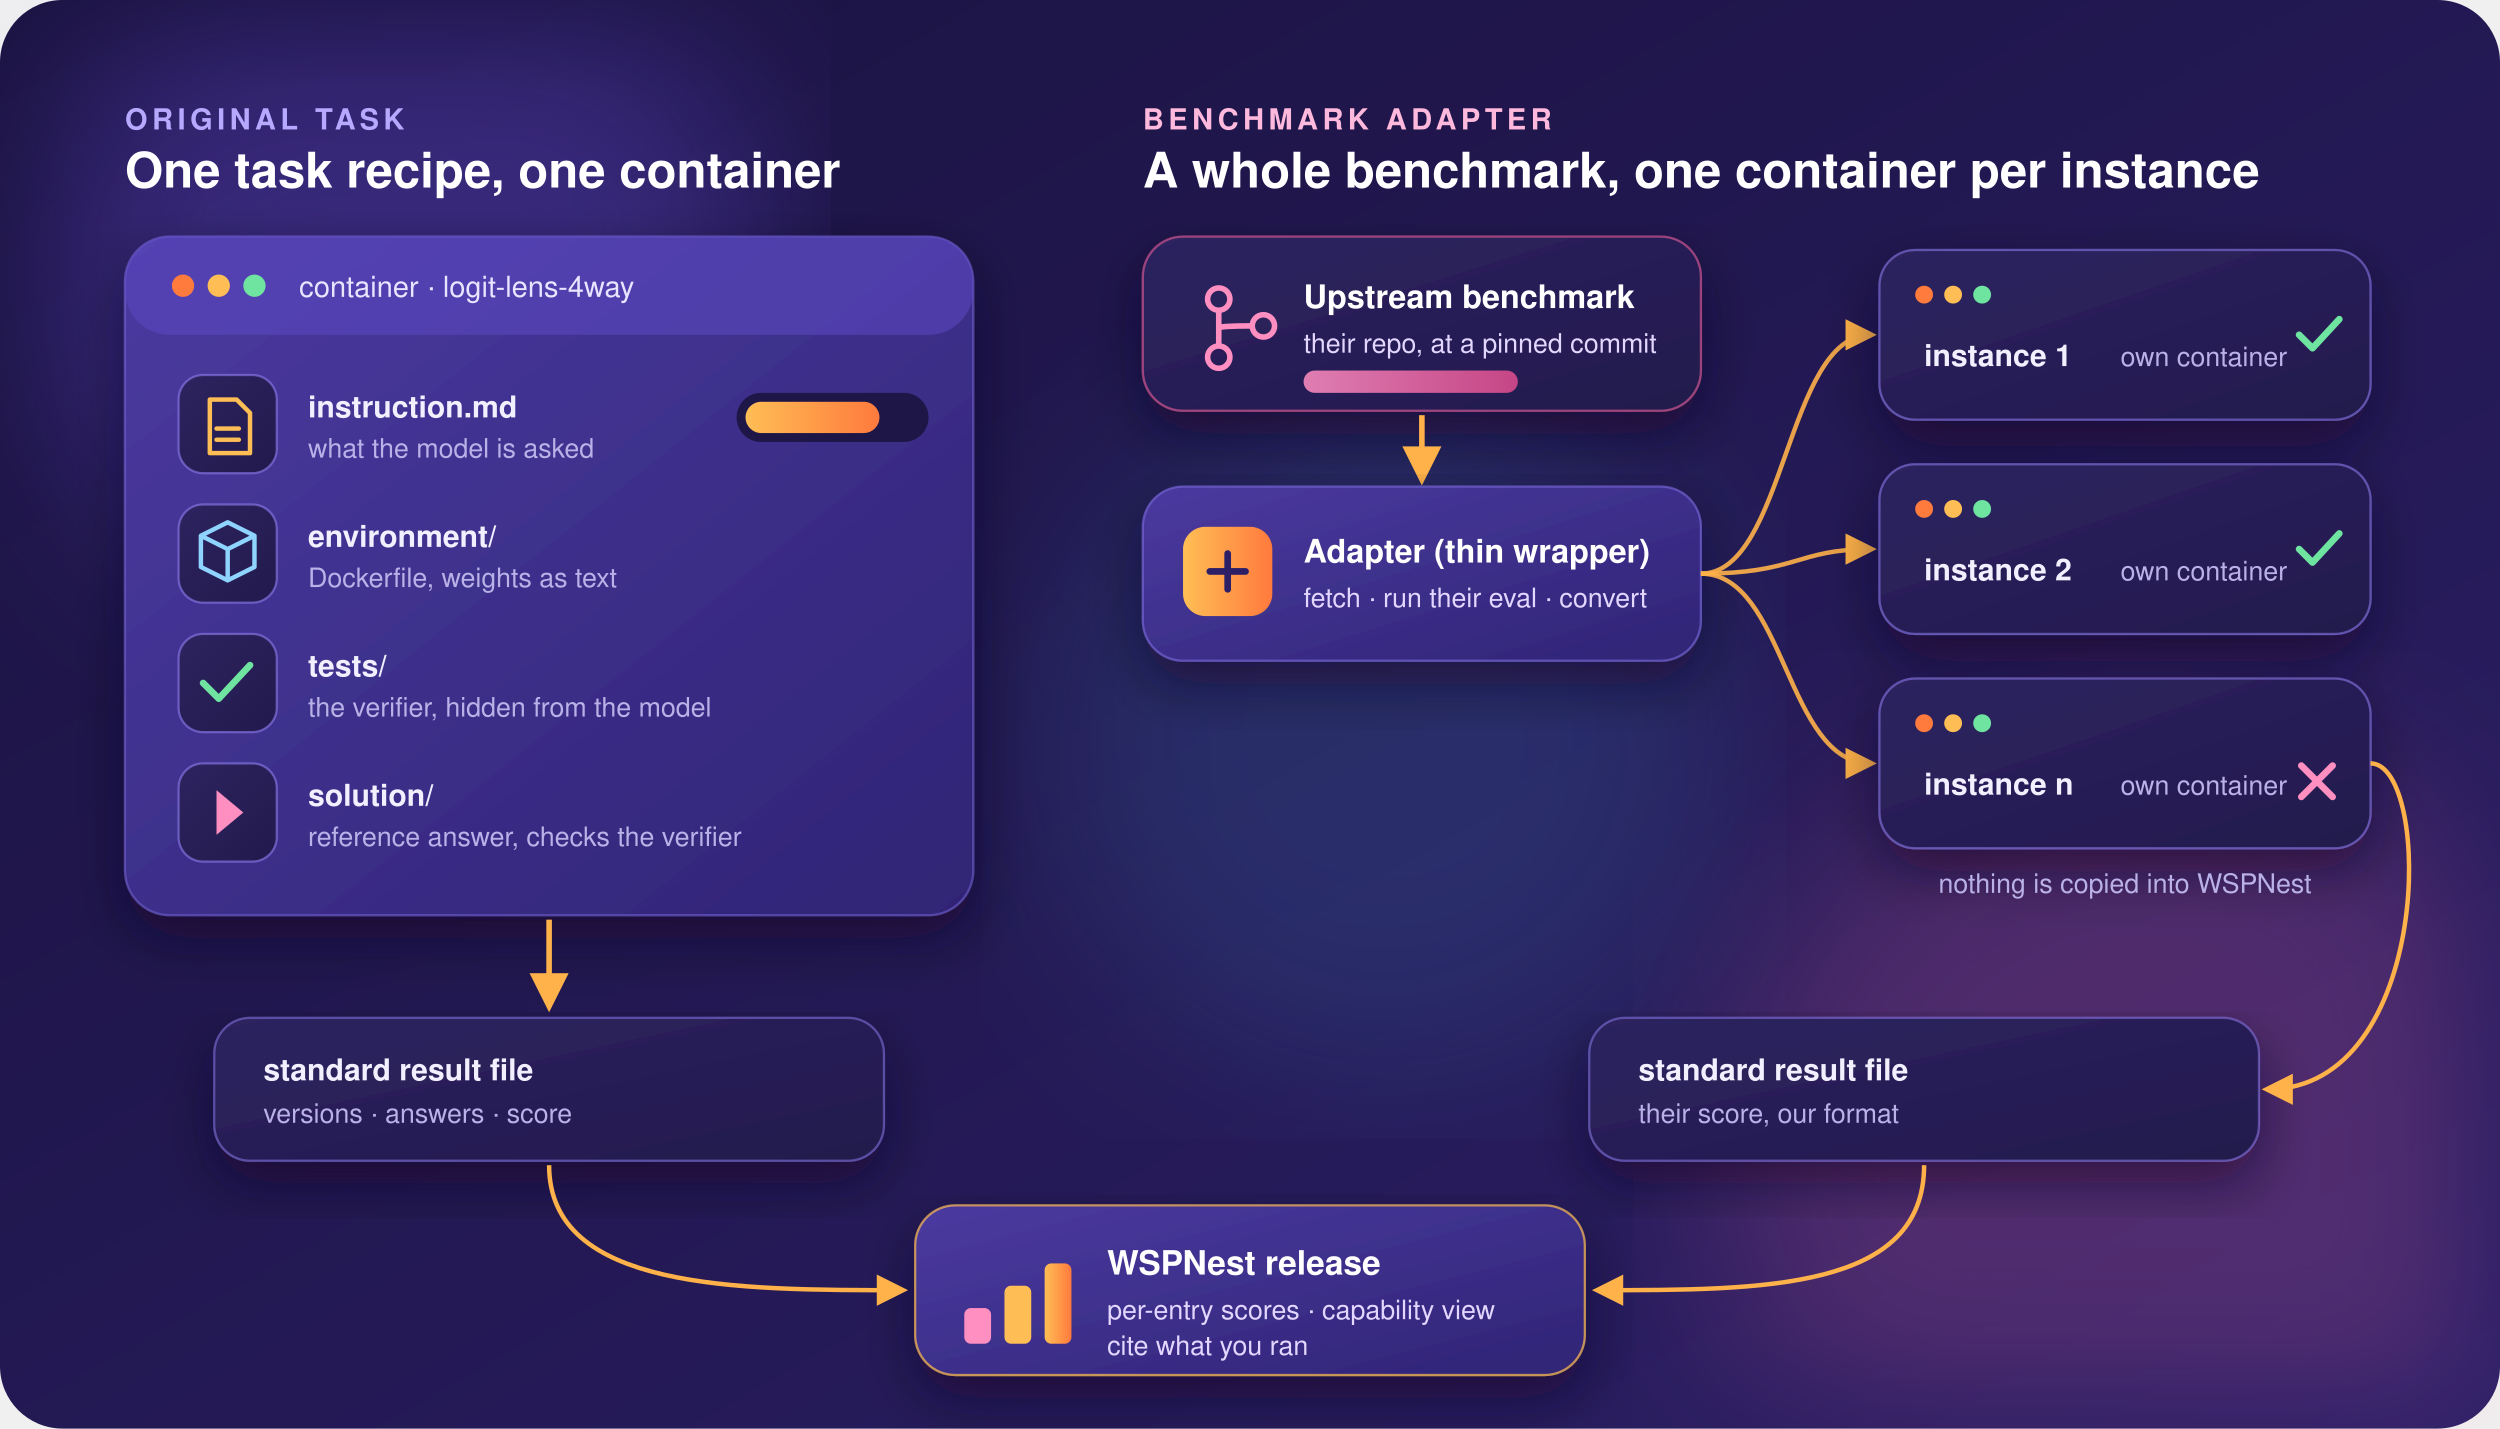
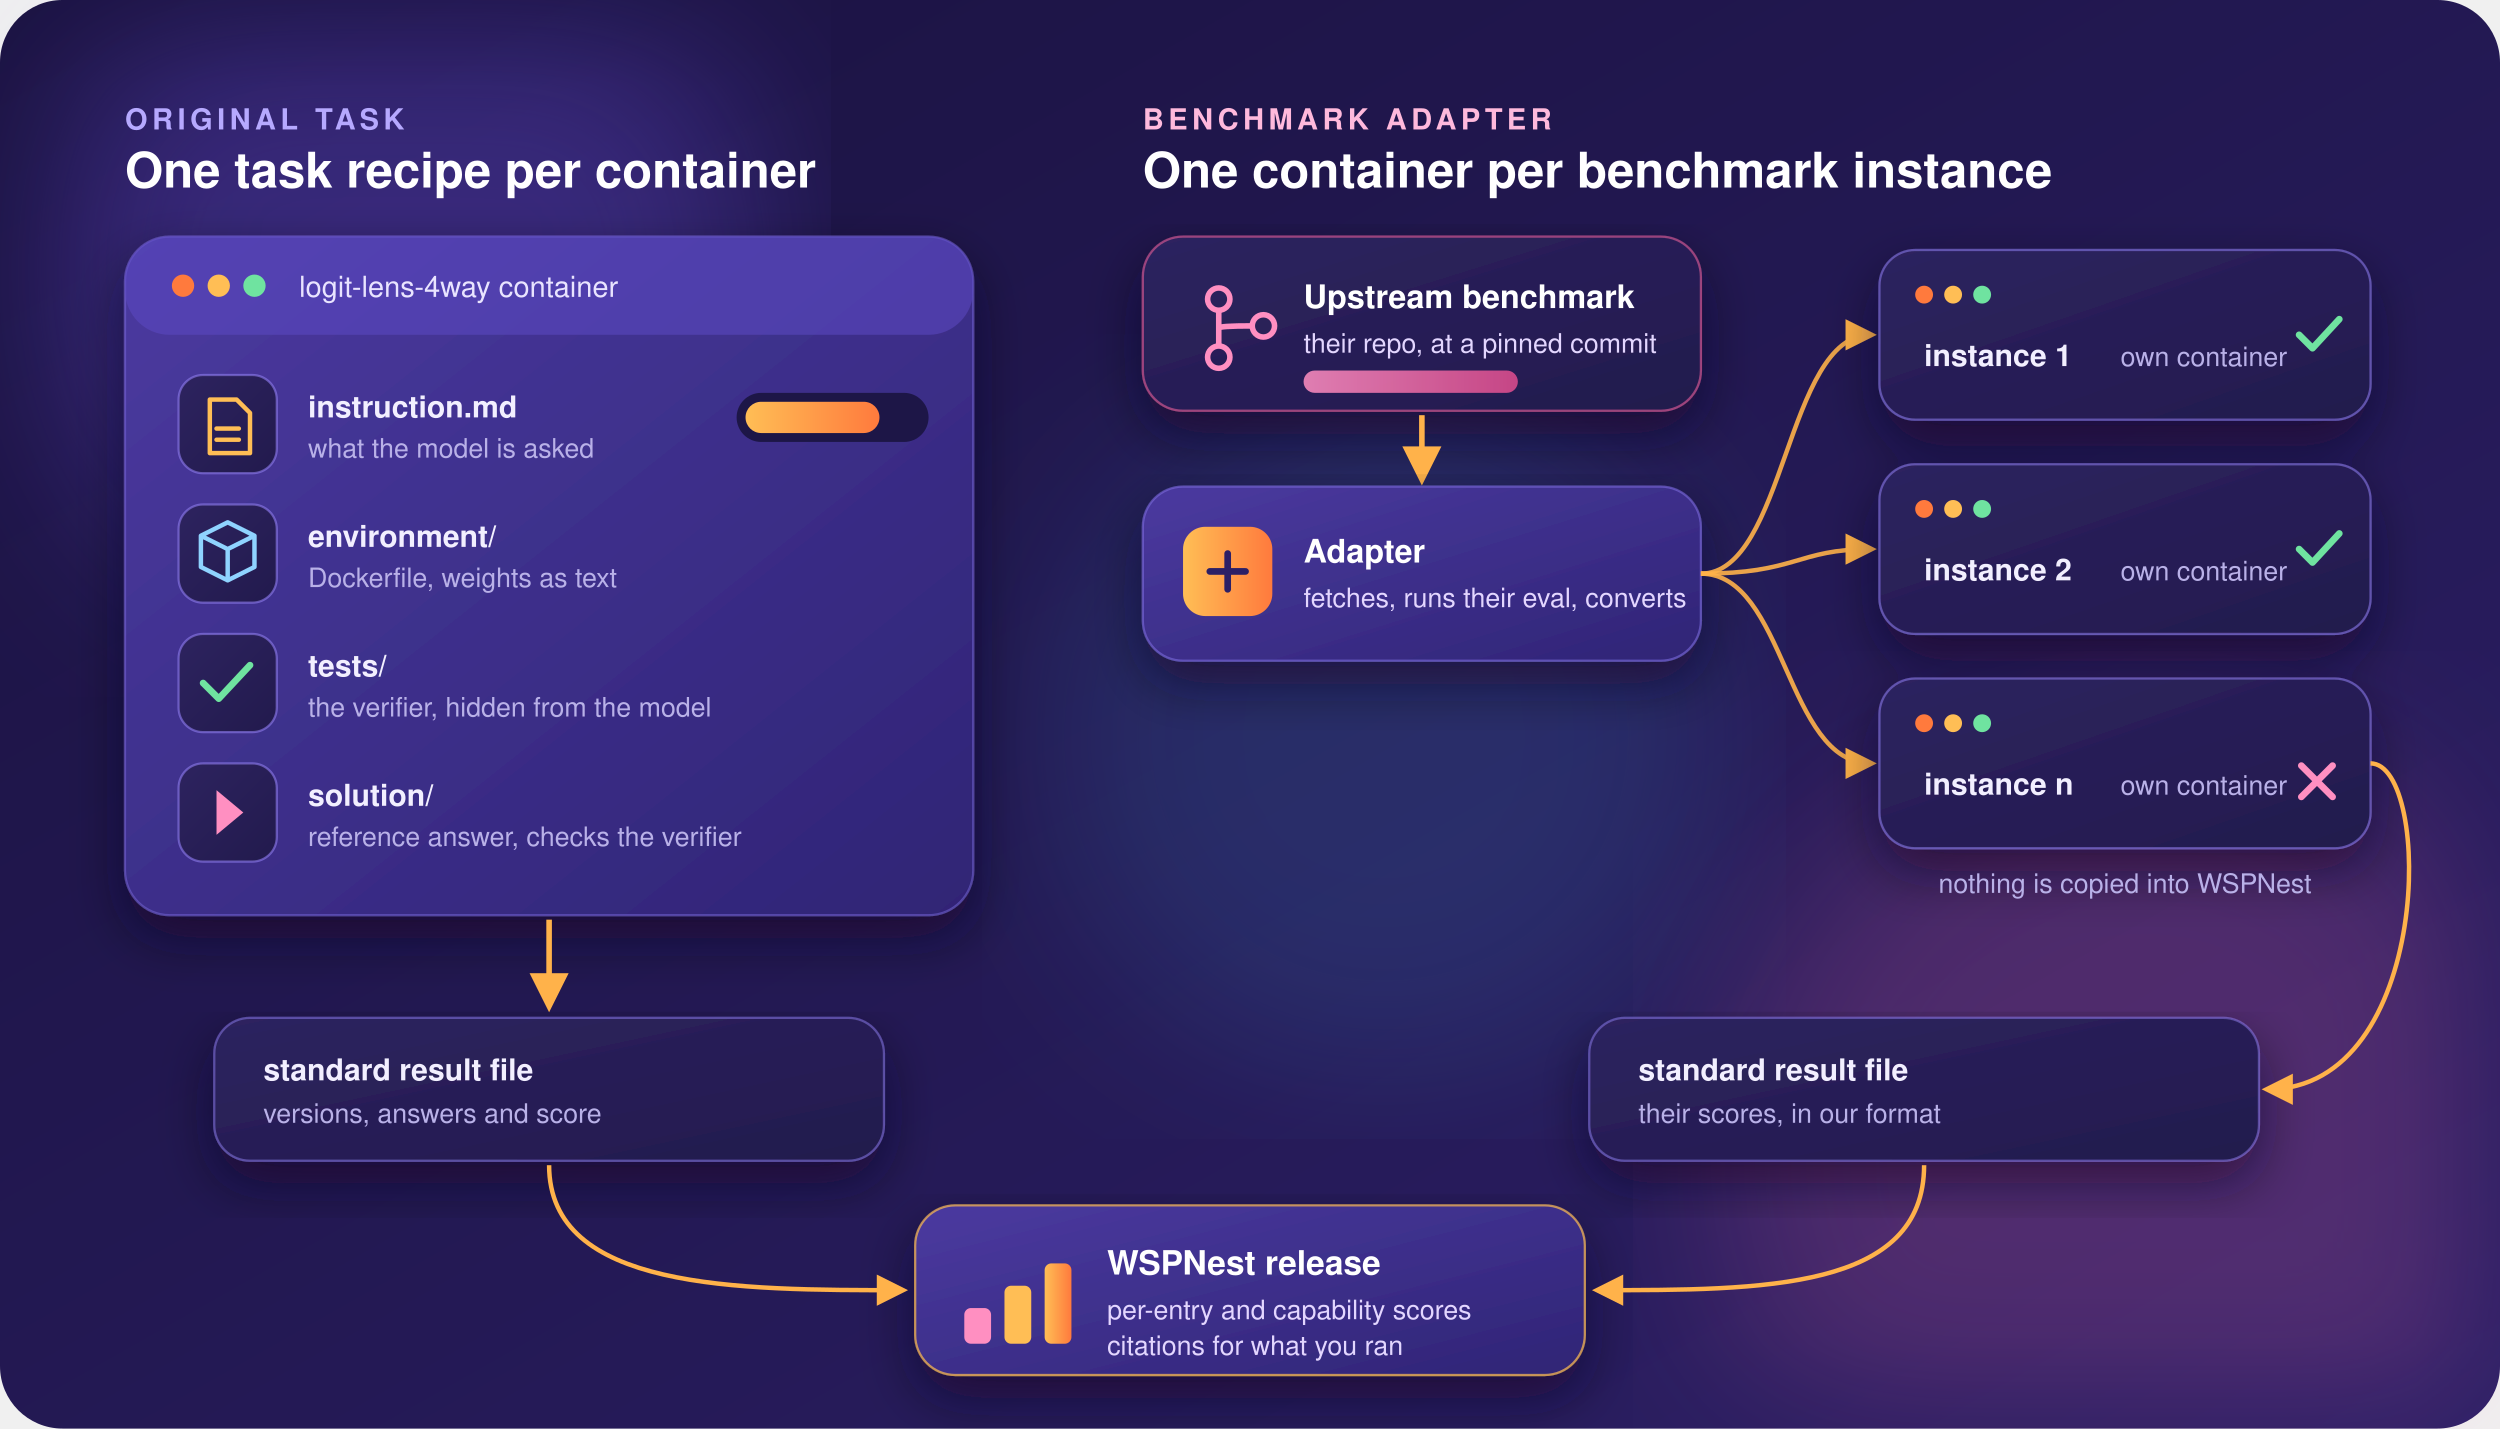
<svg xmlns="http://www.w3.org/2000/svg" viewBox="0 0 1120 640" font-family="-apple-system, BlinkMacSystemFont, 'Segoe UI', Helvetica, Arial, sans-serif" role="img" aria-label="Diagram: an original task runs in one container; a benchmark adapter fetches an upstream benchmark at a pinned commit and runs each of its instances in its own container; both produce standard result files that feed a WSPNest release.">
  <defs>
    <linearGradient id="bg" x1="0" y1="0" x2="1" y2="1">
      <stop offset="0" stop-color="#1a1240" />
      <stop offset="1" stop-color="#2c1f66" />
    </linearGradient>
    <linearGradient id="card" x1="0" y1="0" x2="1" y2="1">
      <stop offset="0" stop-color="#4b3aa0" />
      <stop offset="1" stop-color="#2f2475" />
    </linearGradient>
    <linearGradient id="cardDark" x1="0" y1="0" x2="1" y2="1">
      <stop offset="0" stop-color="#2d235f" />
      <stop offset="1" stop-color="#221a4d" />
    </linearGradient>
    <linearGradient id="orange" x1="0" y1="0" x2="1" y2="0">
      <stop offset="0" stop-color="#ffbe55" />
      <stop offset="1" stop-color="#ff7a3d" />
    </linearGradient>
    <linearGradient id="pink" x1="0" y1="0" x2="1" y2="0">
      <stop offset="0" stop-color="#ff8fc1" />
      <stop offset="1" stop-color="#e14d8f" />
    </linearGradient>
    <filter id="shadow" x="-20%" y="-20%" width="140%" height="160%">
      <feDropShadow dx="0" dy="10" stdDeviation="12" flood-color="#0b0620" flood-opacity="0.55" />
    </filter>
    <filter id="blur">
      <feGaussianBlur stdDeviation="40" />
    </filter>
    <marker id="arrow" viewBox="0 0 10 10" refX="8" refY="5" markerWidth="7" markerHeight="7" orient="auto-start-reverse">
      <path d="M0,0 L10,5 L0,10 z" fill="#ffb24a" />
    </marker>
  </defs>
  <rect width="1120" height="640" rx="28" fill="url(#bg)" />
  <circle cx="180" cy="120" r="160" fill="#7b5cff" opacity="0.28" filter="url(#blur)" />
  <circle cx="960" cy="520" r="190" fill="#ff6fb1" opacity="0.18" filter="url(#blur)" />
  <circle cx="620" cy="330" r="150" fill="#4cc2ff" opacity="0.12" filter="url(#blur)" />
  <text x="56" y="58" font-size="13" font-weight="700" letter-spacing="2" fill="#b6a9ff">ORIGINAL TASK</text>
-   <text x="56" y="84" font-size="22" font-weight="700" fill="#ffffff">One task recipe, one container</text>
+   <text x="56" y="84" font-size="22" font-weight="700" fill="#ffffff">One task recipe per container</text>
  <g filter="url(#shadow)">
    <rect x="56" y="106" width="380" height="304" rx="20" fill="url(#card)" stroke="#7d6be0" stroke-opacity="0.5" />
  </g>
  <rect x="56" y="106" width="380" height="44" rx="20" fill="#5b48c2" opacity="0.55" />
  <circle cx="82" cy="128" r="5" fill="#ff7a3d" />
  <circle cx="98" cy="128" r="5" fill="#ffbe55" />
  <circle cx="114" cy="128" r="5" fill="#6fe3a0" />
-   <text x="134" y="133" font-size="13" fill="#e9e4ff">container · logit-lens-4way</text>
+   <text x="134" y="133" font-size="13" fill="#e9e4ff">logit-lens-4way container</text>
  <g font-size="13.5" fill="#f2efff">
    <rect x="80" y="168" width="44" height="44" rx="11" fill="url(#cardDark)" stroke="#8f7ef0" stroke-opacity="0.6" />
    <path d="M94 179 h12 l6 6 v18 h-18 z" fill="none" stroke="#ffbe55" stroke-width="2" stroke-linejoin="round" />
    <path d="M97 192 h10 M97 197 h10" stroke="#ffbe55" stroke-width="2" stroke-linecap="round" />
    <text x="138" y="187" font-weight="600">instruction.md</text>
    <text x="138" y="205" font-size="12" fill="#b9b1e8">what the model is asked</text>
    <rect x="80" y="226" width="44" height="44" rx="11" fill="url(#cardDark)" stroke="#8f7ef0" stroke-opacity="0.6" />
    <path d="M90 240 l12 -6 l12 6 v14 l-12 6 l-12 -6 z M90 240 l12 6 l12 -6 M102 246 v14" fill="none" stroke="#8fd3ff" stroke-width="2" stroke-linejoin="round" />
    <text x="138" y="245" font-weight="600">environment/</text>
    <text x="138" y="263" font-size="12" fill="#b9b1e8">Dockerfile, weights as text</text>
    <rect x="80" y="284" width="44" height="44" rx="11" fill="url(#cardDark)" stroke="#8f7ef0" stroke-opacity="0.6" />
    <path d="M91 306 l7 7 l14 -15" fill="none" stroke="#6fe3a0" stroke-width="3" stroke-linecap="round" stroke-linejoin="round" />
    <text x="138" y="303" font-weight="600">tests/</text>
    <text x="138" y="321" font-size="12" fill="#b9b1e8">the verifier, hidden from the model</text>
    <rect x="80" y="342" width="44" height="44" rx="11" fill="url(#cardDark)" stroke="#8f7ef0" stroke-opacity="0.6" />
    <path d="M97 354 l12 10 l-12 10 z" fill="#ff8fc1" />
    <text x="138" y="361" font-weight="600">solution/</text>
    <text x="138" y="379" font-size="12" fill="#b9b1e8">reference answer, checks the verifier</text>
  </g>
  <rect x="330" y="176" width="86" height="22" rx="11" fill="#1d1647" />
  <rect x="334" y="180" width="60" height="14" rx="7" fill="url(#orange)" />
  <text x="512" y="58" font-size="13" font-weight="700" letter-spacing="2" fill="#ffb9dc">BENCHMARK ADAPTER</text>
-   <text x="512" y="84" font-size="22" font-weight="700" fill="#ffffff">A whole benchmark, one container per instance</text>
+   <text x="512" y="84" font-size="22" font-weight="700" fill="#ffffff">One container per benchmark instance</text>
  <g filter="url(#shadow)">
    <rect x="512" y="106" width="250" height="78" rx="18" fill="url(#cardDark)" stroke="#e45d99" stroke-opacity="0.6" />
  </g>
  <circle cx="546" cy="134" r="5" fill="none" stroke="#ff8fc1" stroke-width="2.5" />
  <circle cx="546" cy="160" r="5" fill="none" stroke="#ff8fc1" stroke-width="2.5" />
  <circle cx="566" cy="146" r="5" fill="none" stroke="#ff8fc1" stroke-width="2.5" />
  <path d="M546 139 v16 M546 147 q0 -1 15 -1" fill="none" stroke="#ff8fc1" stroke-width="2.5" />
  <text x="584" y="138" font-size="14.5" font-weight="600" fill="#ffffff">Upstream benchmark</text>
  <text x="584" y="158" font-size="12" fill="#e3d6ff">their repo, at a pinned commit</text>
  <rect x="584" y="166" width="96" height="10" rx="5" fill="url(#pink)" opacity="0.85" />
  <path d="M637 186 V214" stroke="#ffb24a" stroke-width="2.5" marker-end="url(#arrow)" />
  <g filter="url(#shadow)">
    <rect x="512" y="218" width="250" height="78" rx="18" fill="url(#card)" stroke="#7d6be0" stroke-opacity="0.6" />
  </g>
  <rect x="530" y="236" width="40" height="40" rx="10" fill="url(#orange)" />
  <path d="M542 256 h16 M550 248 v16" stroke="#2c1f66" stroke-width="3" stroke-linecap="round" />
-   <text x="584" y="252" font-size="14.5" font-weight="600" fill="#ffffff">Adapter (thin wrapper)</text>
-   <text x="584" y="272" font-size="12" fill="#e3d6ff">fetch · run their eval · convert</text>
+   <text x="584" y="252" font-size="14.5" font-weight="600" fill="#ffffff">Adapter</text>
+   <text x="584" y="272" font-size="12" fill="#e3d6ff">fetches, runs their eval, converts</text>
  <g fill="none" stroke="#ffb24a" stroke-width="2" stroke-opacity="0.9">
    <path d="M762 257 C 800 257, 800 150, 838 150" marker-end="url(#arrow)" />
    <path d="M762 257 C 805 257, 805 246, 838 246" marker-end="url(#arrow)" />
    <path d="M762 257 C 800 257, 800 342, 838 342" marker-end="url(#arrow)" />
  </g>
  <g filter="url(#shadow)">
    <rect x="842" y="112" width="220" height="76" rx="16" fill="url(#cardDark)" stroke="#8f7ef0" stroke-opacity="0.55" />
    <rect x="842" y="208" width="220" height="76" rx="16" fill="url(#cardDark)" stroke="#8f7ef0" stroke-opacity="0.55" />
    <rect x="842" y="304" width="220" height="76" rx="16" fill="url(#cardDark)" stroke="#8f7ef0" stroke-opacity="0.55" />
  </g>
  <g font-size="13.5" fill="#f2efff">
    <circle cx="862" cy="132" r="4" fill="#ff7a3d" />
    <circle cx="875" cy="132" r="4" fill="#ffbe55" />
    <circle cx="888" cy="132" r="4" fill="#6fe3a0" />
    <text x="862" y="164" font-weight="600">instance 1</text>
    <text x="950" y="164" font-size="12" fill="#b9b1e8">own container</text>
    <path d="M1030 150 l6 6 l12 -13" fill="none" stroke="#6fe3a0" stroke-width="3" stroke-linecap="round" stroke-linejoin="round" />
    <circle cx="862" cy="228" r="4" fill="#ff7a3d" />
    <circle cx="875" cy="228" r="4" fill="#ffbe55" />
    <circle cx="888" cy="228" r="4" fill="#6fe3a0" />
    <text x="862" y="260" font-weight="600">instance 2</text>
    <text x="950" y="260" font-size="12" fill="#b9b1e8">own container</text>
    <path d="M1030 246 l6 6 l12 -13" fill="none" stroke="#6fe3a0" stroke-width="3" stroke-linecap="round" stroke-linejoin="round" />
    <circle cx="862" cy="324" r="4" fill="#ff7a3d" />
    <circle cx="875" cy="324" r="4" fill="#ffbe55" />
    <circle cx="888" cy="324" r="4" fill="#6fe3a0" />
    <text x="862" y="356" font-weight="600">instance n</text>
    <text x="950" y="356" font-size="12" fill="#b9b1e8">own container</text>
    <path d="M1031 343 l14 14 M1045 343 l-14 14" stroke="#ff8fc1" stroke-width="3" stroke-linecap="round" />
  </g>
  <text x="952" y="400" font-size="12" fill="#b9b1e8" text-anchor="middle">nothing is copied into WSPNest</text>
  <g filter="url(#shadow)">
    <rect x="96" y="456" width="300" height="64" rx="16" fill="url(#cardDark)" stroke="#8f7ef0" stroke-opacity="0.5" />
    <rect x="712" y="456" width="300" height="64" rx="16" fill="url(#cardDark)" stroke="#8f7ef0" stroke-opacity="0.5" />
  </g>
  <g font-size="13.5" fill="#f2efff">
    <text x="118" y="484" font-weight="600">standard result file</text>
-     <text x="118" y="503" font-size="12" fill="#b9b1e8">versions · answers · score</text>
+     <text x="118" y="503" font-size="12" fill="#b9b1e8">versions, answers and score</text>
    <text x="734" y="484" font-weight="600">standard result file</text>
-     <text x="734" y="503" font-size="12" fill="#b9b1e8">their score, our format</text>
+     <text x="734" y="503" font-size="12" fill="#b9b1e8">their scores, in our format</text>
  </g>
  <path d="M246 412 V450" stroke="#ffb24a" stroke-width="2.5" marker-end="url(#arrow)" />
  <path d="M1062 342 C 1090 342, 1090 488, 1016 488" fill="none" stroke="#ffb24a" stroke-width="2" marker-end="url(#arrow)" />
  <g filter="url(#shadow)">
    <rect x="410" y="540" width="300" height="76" rx="18" fill="url(#card)" stroke="#ffbe55" stroke-opacity="0.7" />
  </g>
  <g>
    <rect x="432" y="586" width="12" height="16" rx="3" fill="#ff8fc1" />
    <rect x="450" y="576" width="12" height="26" rx="3" fill="#ffbe55" />
    <rect x="468" y="566" width="12" height="36" rx="3" fill="url(#orange)" />
  </g>
  <text x="496" y="571" font-size="15" font-weight="700" fill="#ffffff">WSPNest release</text>
-   <text x="496" y="591" font-size="12" fill="#e3d6ff">per-entry scores · capability view</text>
-   <text x="496" y="607" font-size="12" fill="#e3d6ff">cite what you ran</text>
+   <text x="496" y="591" font-size="12" fill="#e3d6ff">per-entry and capability scores</text>
+   <text x="496" y="607" font-size="12" fill="#e3d6ff">citations for what you ran</text>
  <path d="M246 522 C 246 578, 330 578, 404 578" fill="none" stroke="#ffb24a" stroke-width="2" marker-end="url(#arrow)" />
  <path d="M862 522 C 862 578, 790 578, 716 578" fill="none" stroke="#ffb24a" stroke-width="2" marker-end="url(#arrow)" />
</svg>
